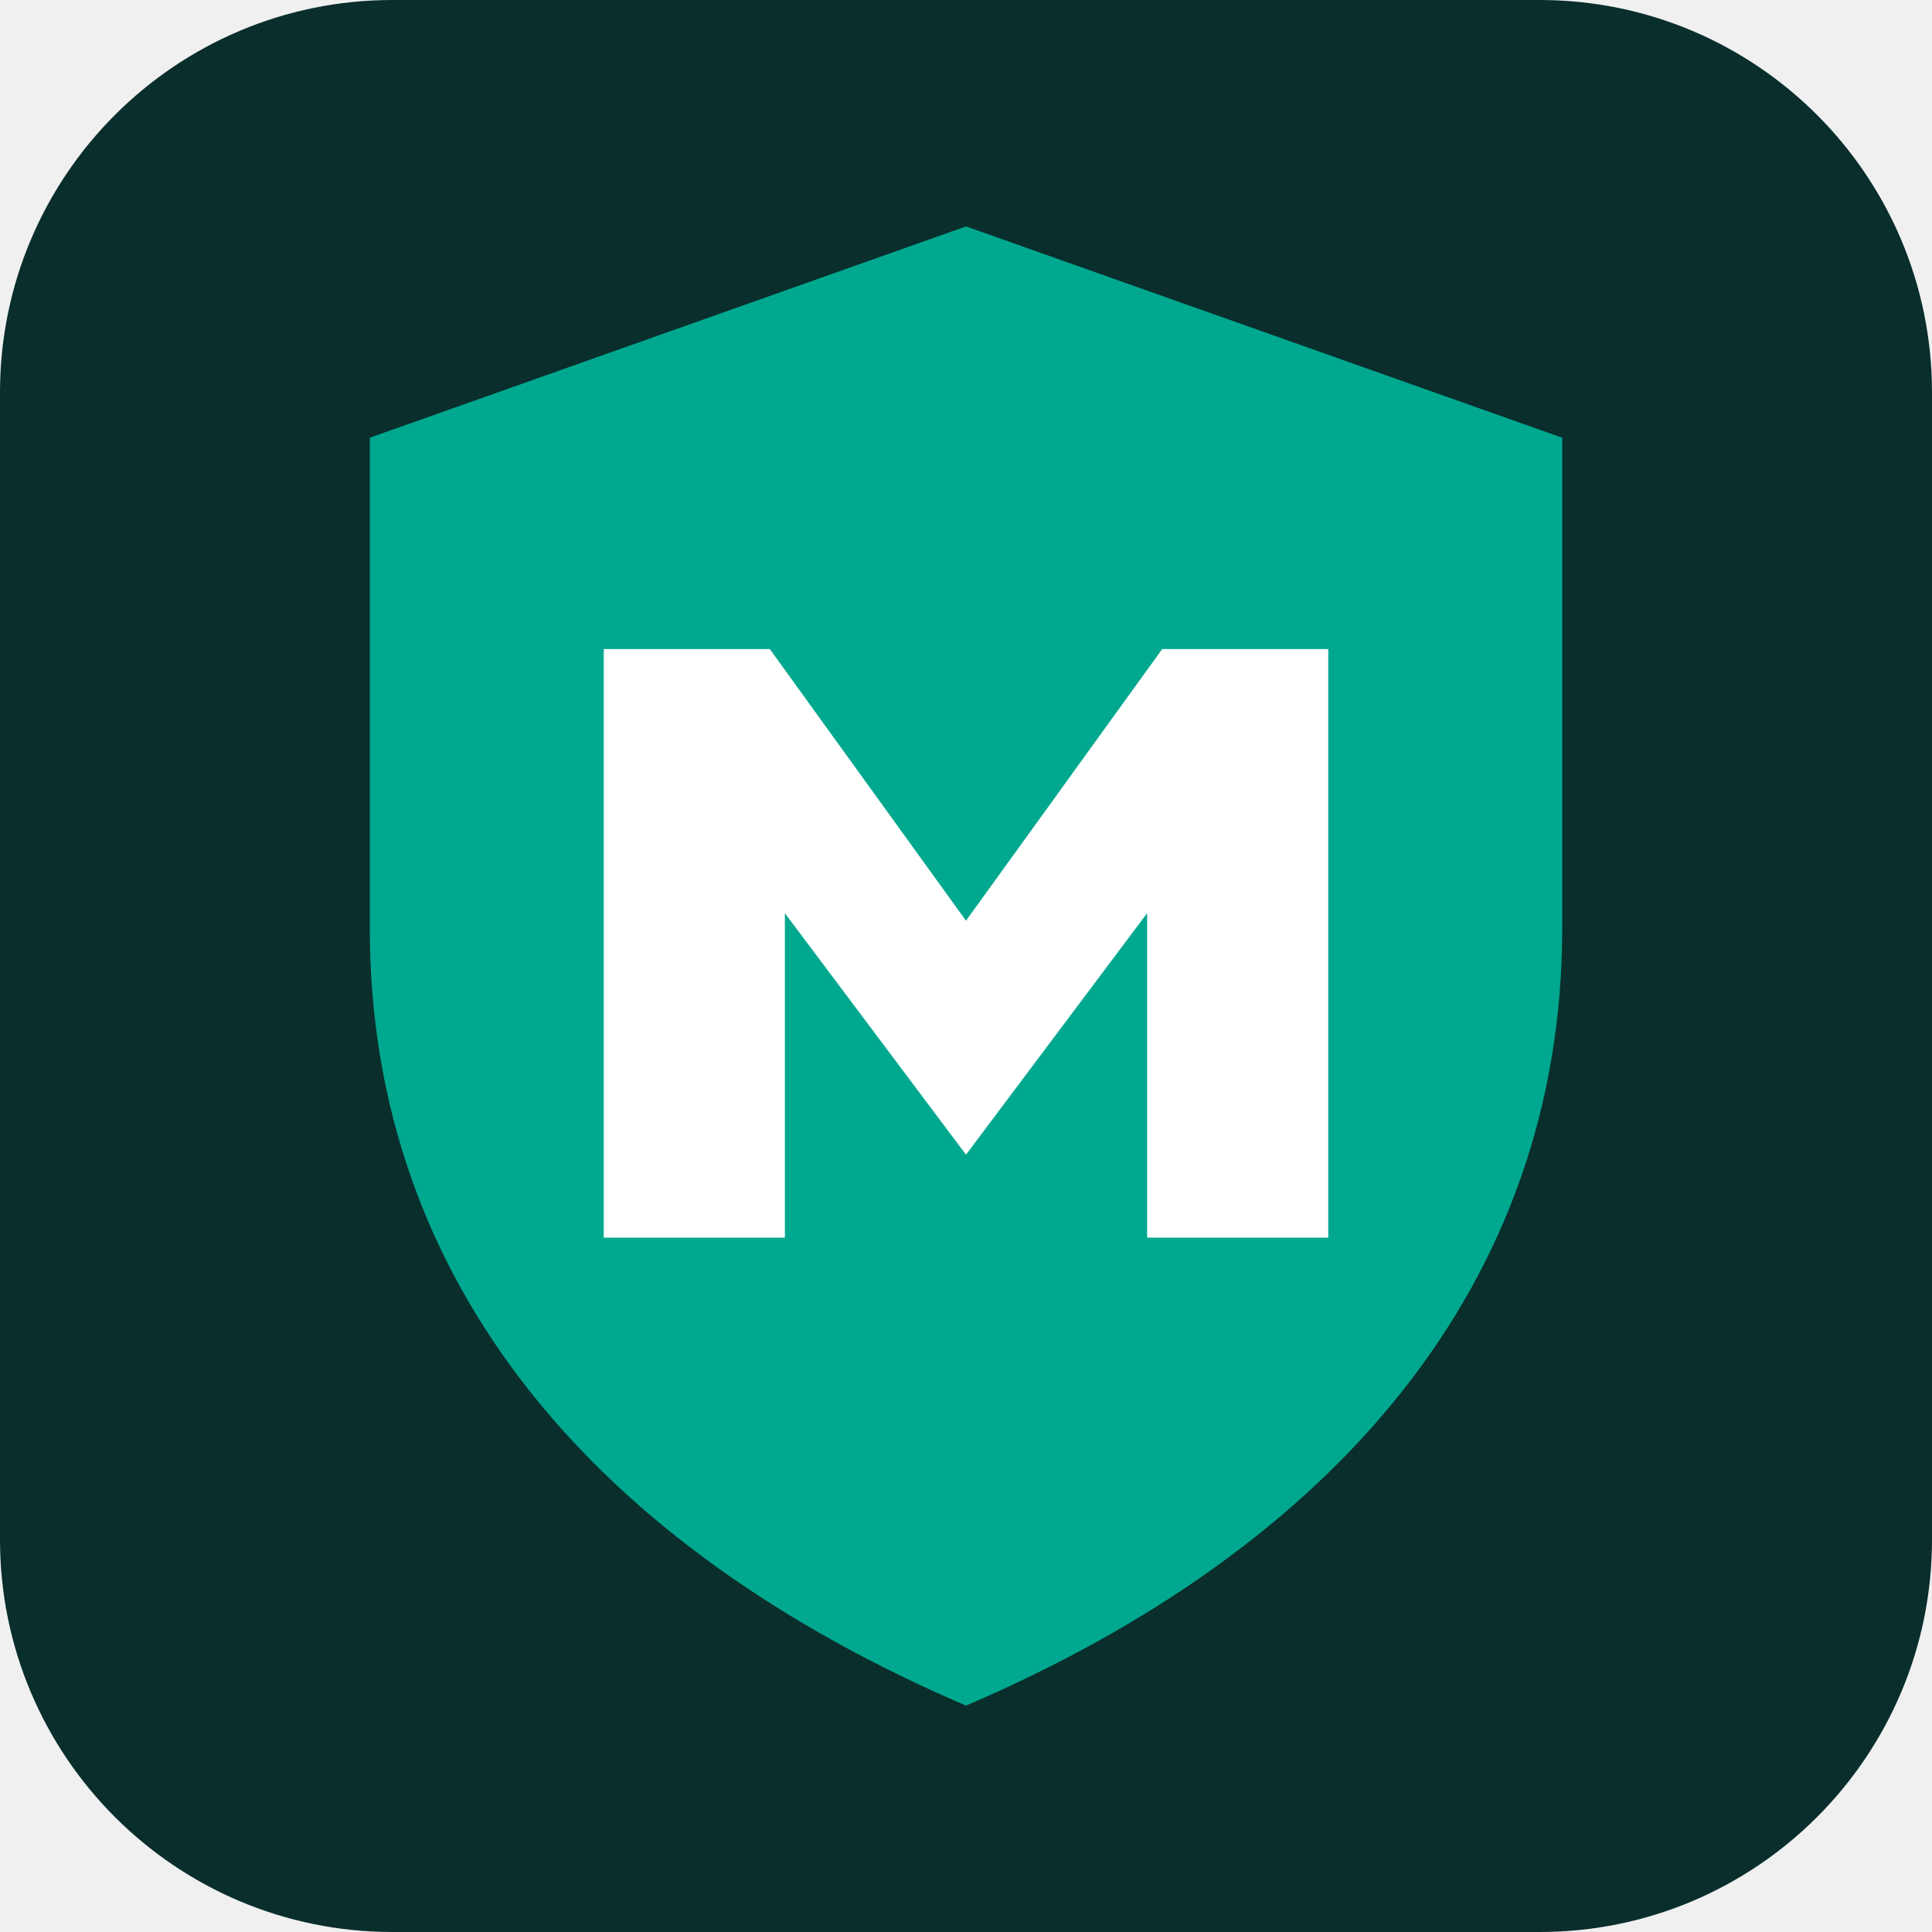
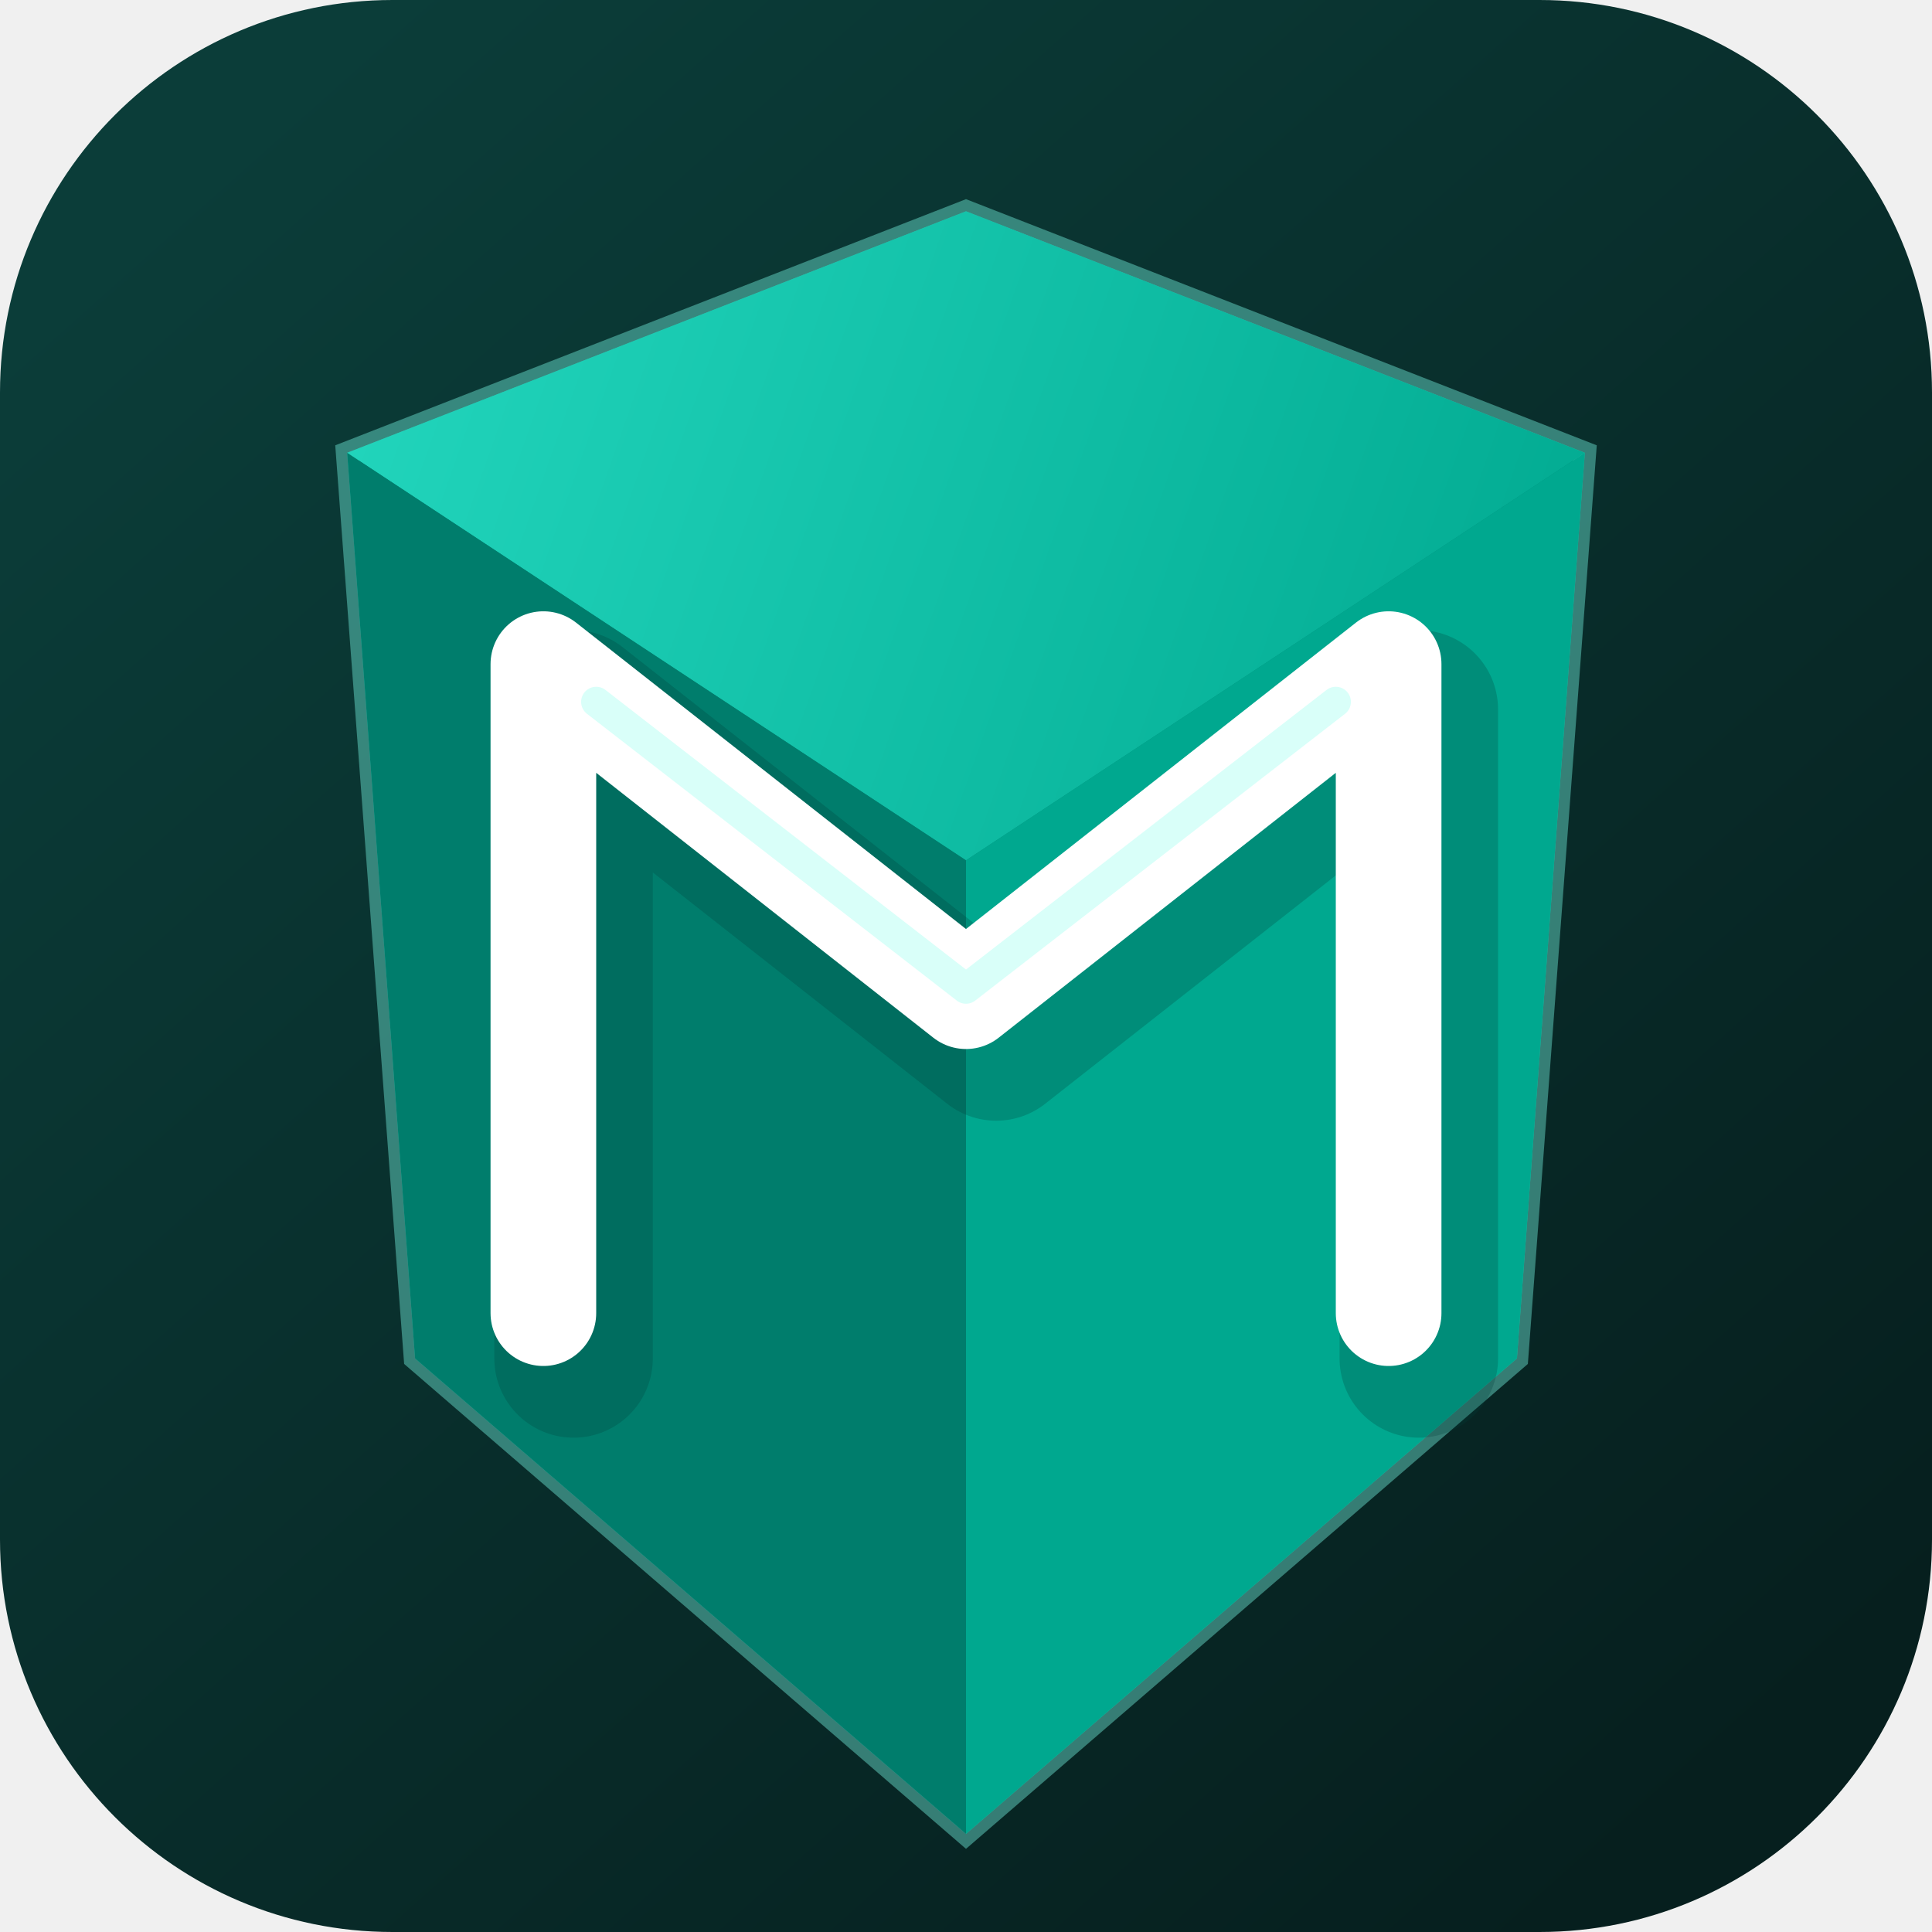
<svg xmlns="http://www.w3.org/2000/svg" width="256" height="256" viewBox="0 0 256 256">
-   <rect width="256" height="256" rx="52" fill="#092e2c" />
-   <path d="M128 30 207 58v65c0 47-30 82-79 103-49-21-79-56-79-103V58l79-28Z" fill="#00a88f" />
-   <path d="M80 164V86h22l26 36 26-36h22v78h-24v-43l-24 32-24-32v43H80Z" fill="#ffffff" />
+   <defs>
+     <linearGradient id="bg" x1="30" y1="18" x2="226" y2="238" gradientUnits="userSpaceOnUse">
+       <stop stop-color="#0b3d39" />
+       <stop offset="1" stop-color="#061f1e" />
+     </linearGradient>
+     <linearGradient id="top" x1="48" y1="55" x2="210" y2="112" gradientUnits="userSpaceOnUse">
+       <stop stop-color="#21d4bb" />
+       <stop offset="1" stop-color="#00a88f" />
+     </linearGradient>
+   </defs>
+   <rect width="256" height="256" rx="52" fill="url(#bg)" />
+   <path d="m128 28 82 32-9 120-73 63-73-63L46 60Z" fill="#008f7c" stroke="#70ead8" stroke-opacity=".45" stroke-width="3" />
+   <path d="m46 60 82-32 82 32-82 54Z" fill="url(#top)" />
+   <path d="m46 60 82 54v129l-73-63Z" fill="#007d6c" />
+   <path d="m210 60-82 54v129l73-63Z" fill="#00a88f" />
+   <path d="M72 88v86M72 88l56 44 56-44M184 88v86" fill="none" stroke="#003e38" stroke-opacity=".25" stroke-linecap="round" stroke-linejoin="round" stroke-width="21" transform="translate(4 6)" />
+   <path d="M72 88v86M72 88l56 44 56-44M184 88v86" fill="none" stroke="#fff" stroke-linecap="round" stroke-linejoin="round" stroke-width="14" />
+   <path d="m79 93 49 38 49-38" fill="none" stroke="#d9fff9" stroke-linecap="round" stroke-linejoin="round" stroke-width="4" />
</svg>
